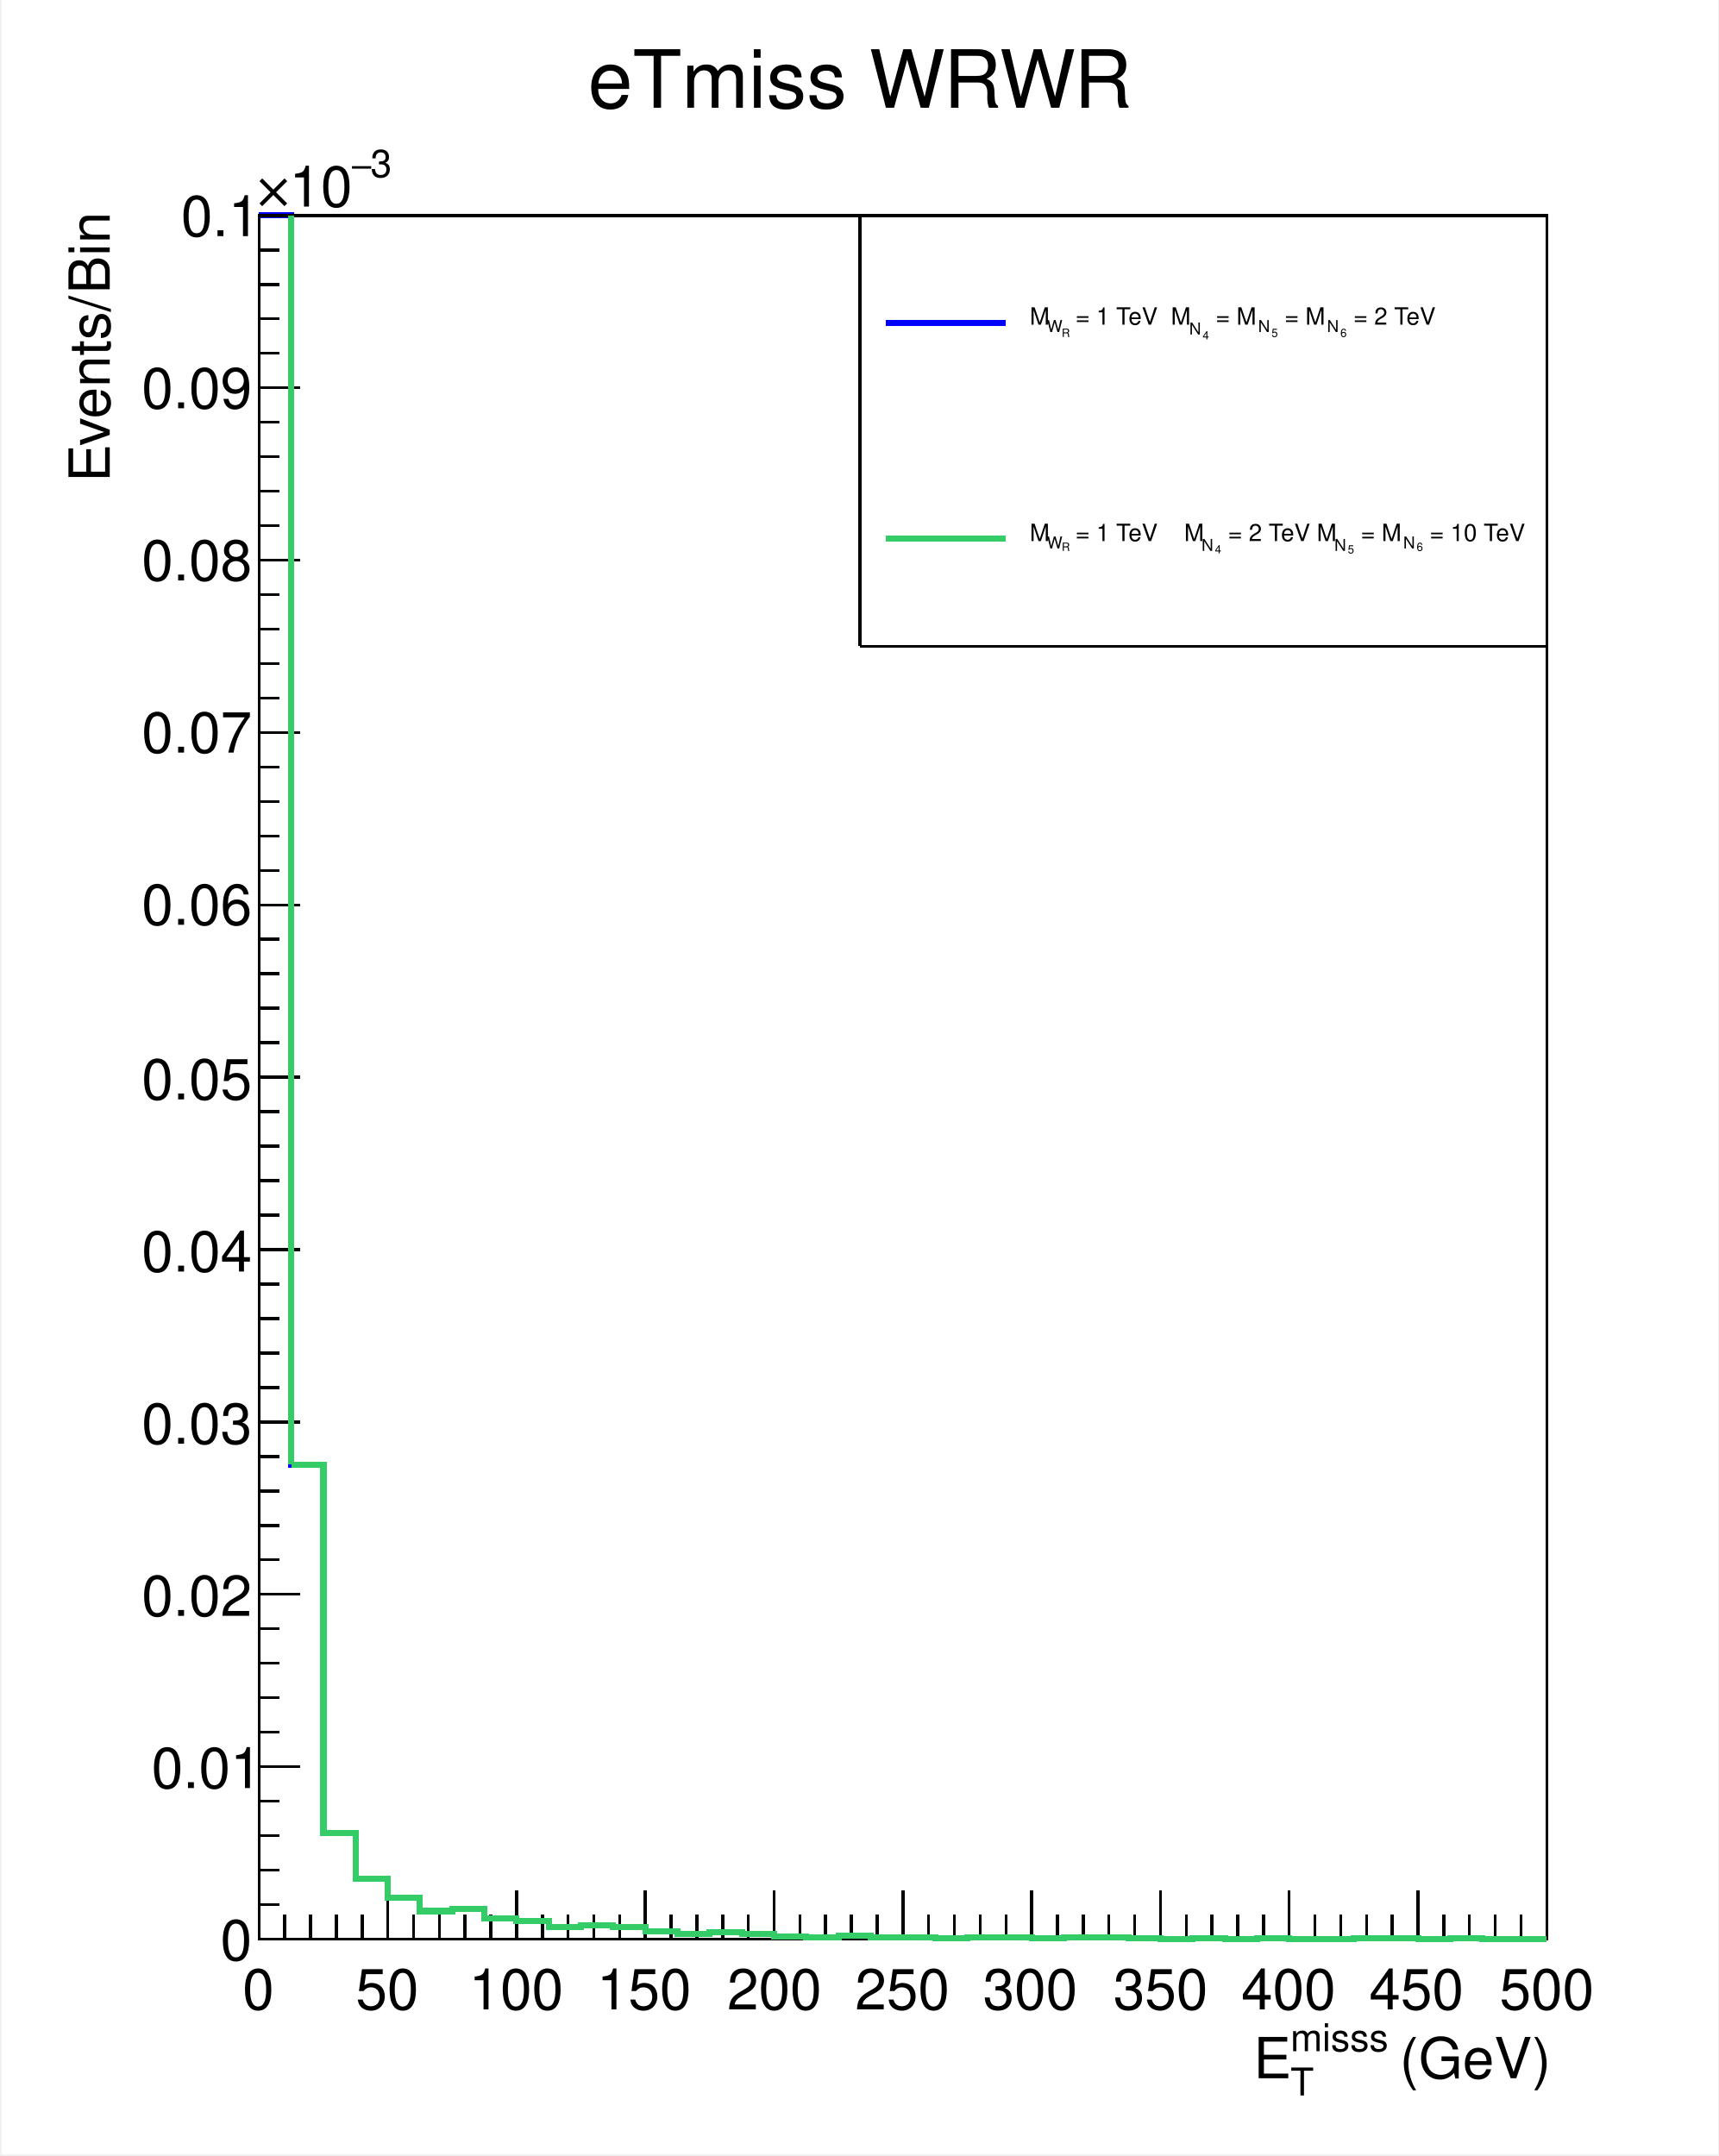
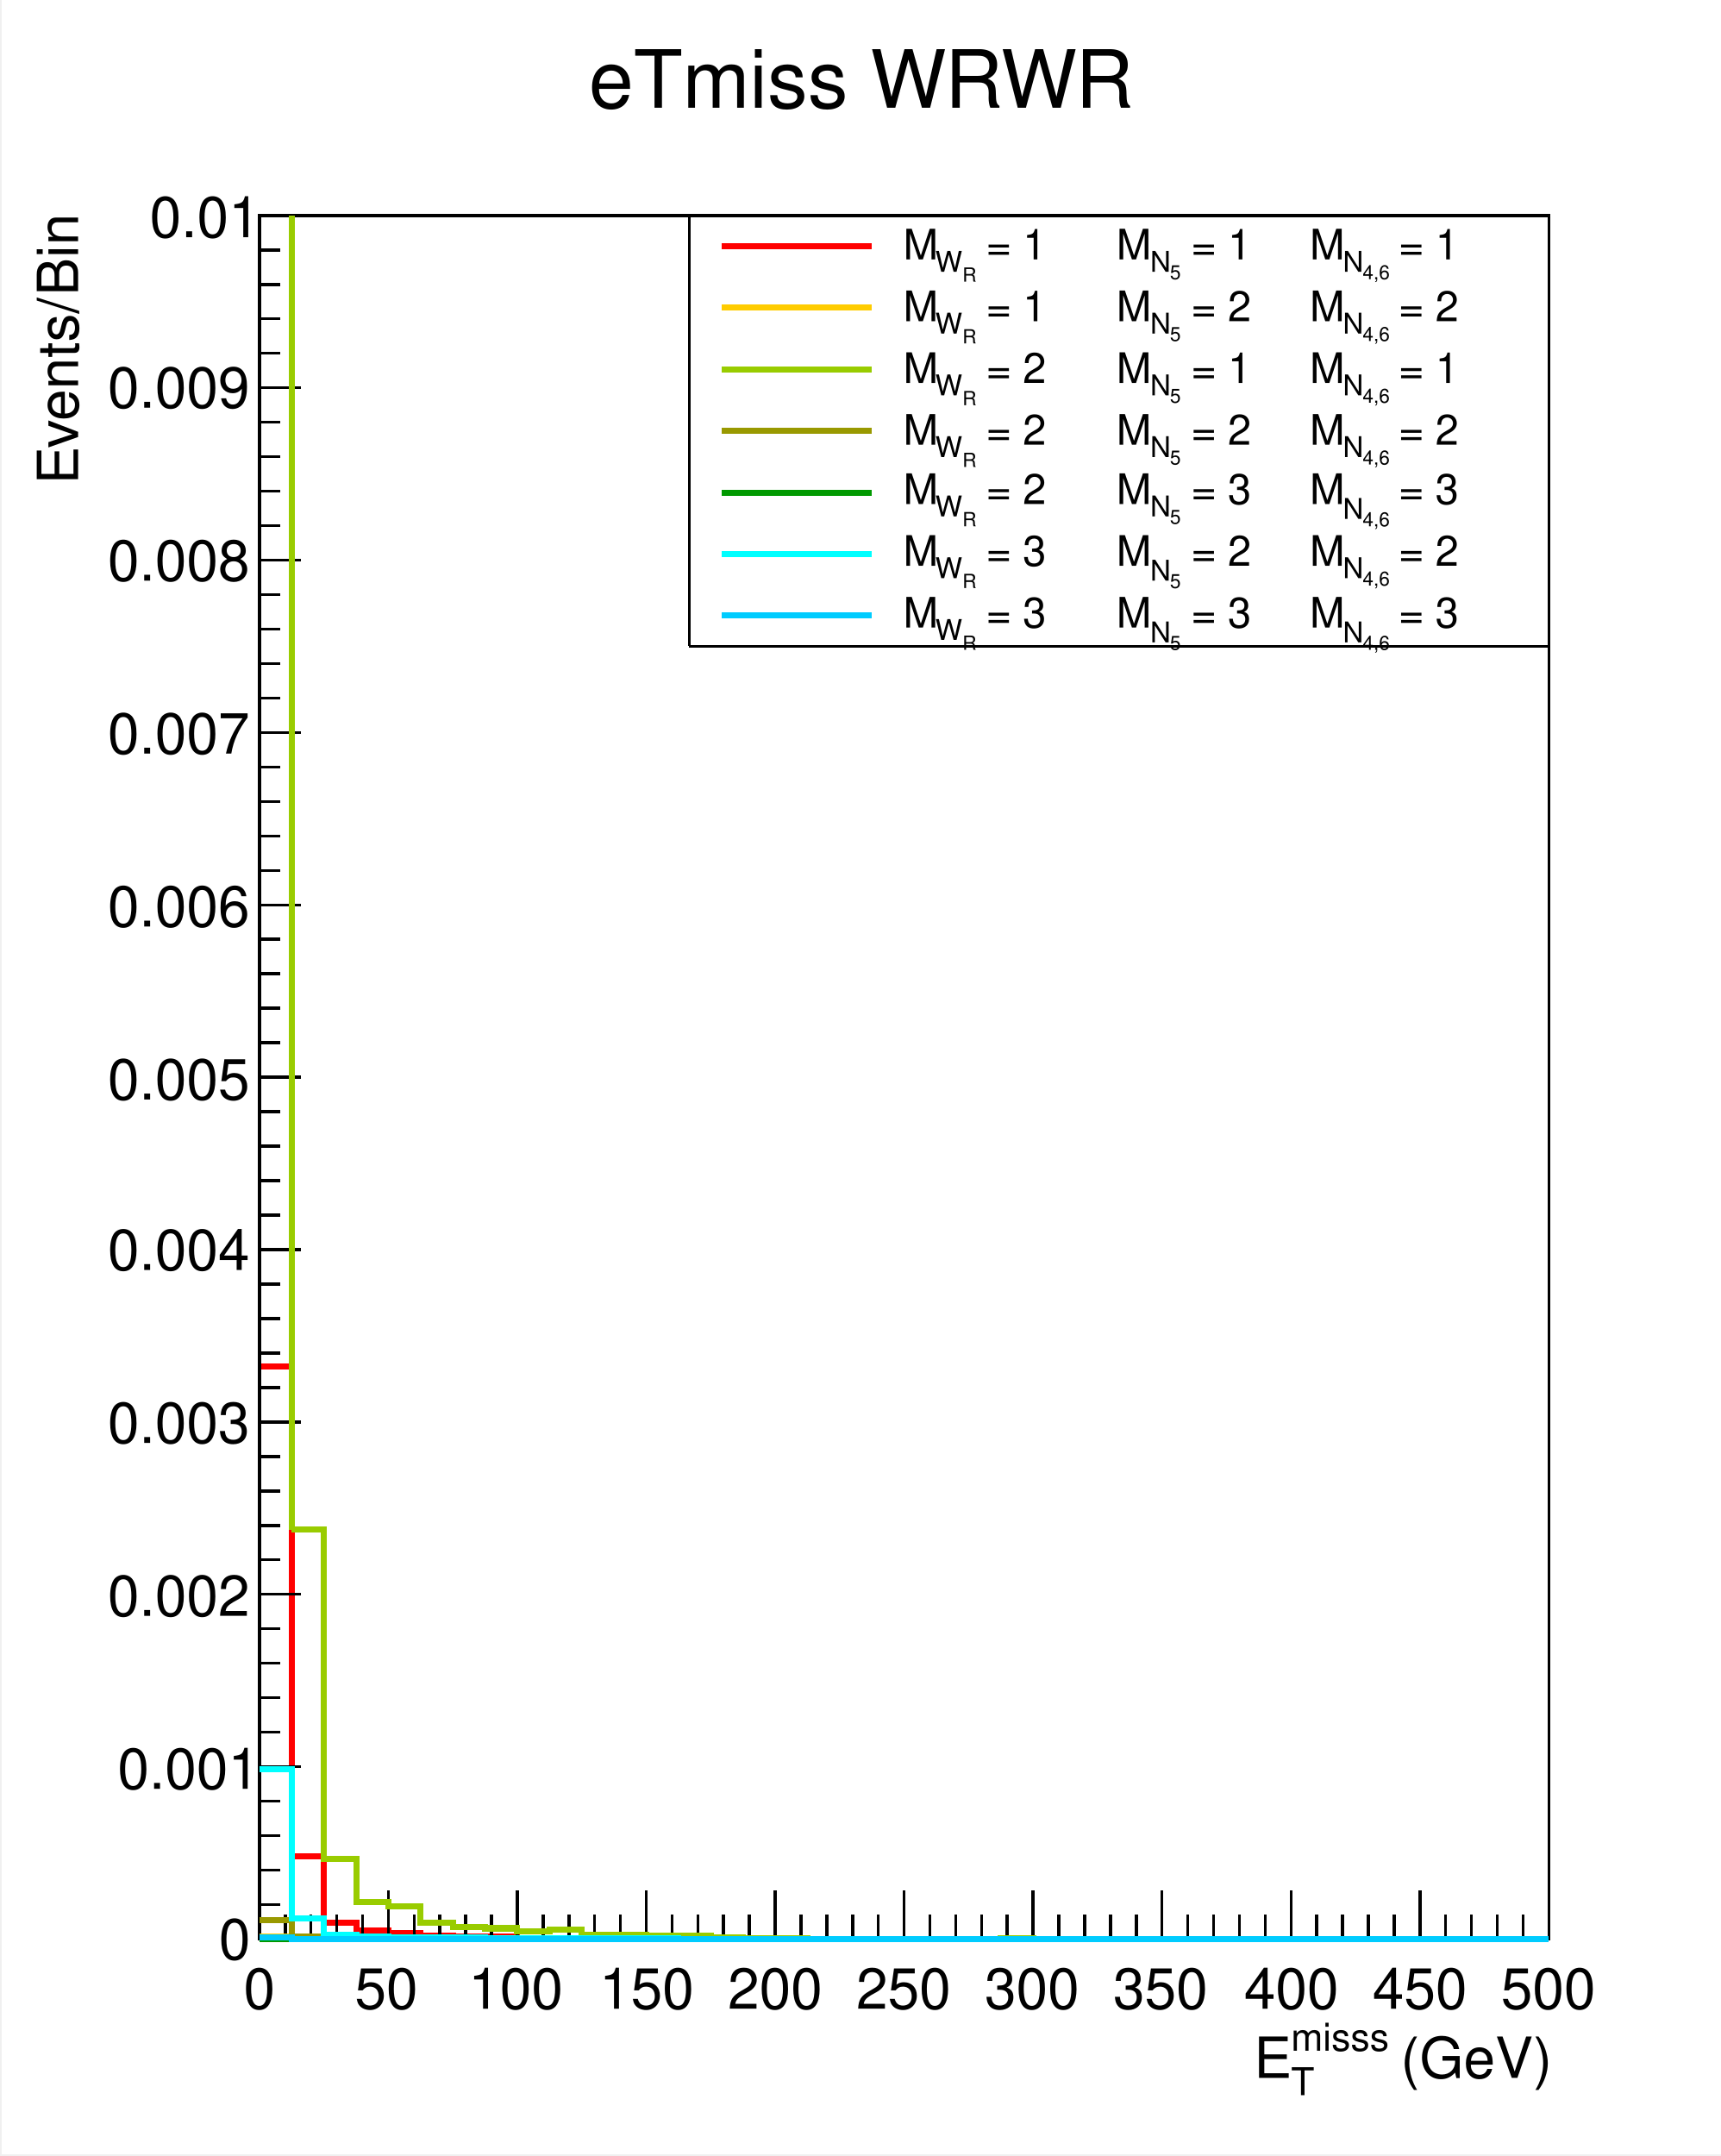
- <svg xmlns="http://www.w3.org/2000/svg" width="567.429" height="712.004" viewBox="0 0 567.429 712.004" shape-rendering="crispEdges">
+ <svg xmlns="http://www.w3.org/2000/svg" width="567.429" height="710.791" viewBox="0 0 567.429 710.791" shape-rendering="crispEdges">
  <defs>
</defs>
-   <rect x="0.5" y="0" width="566.929" height="711.504" fill="white" />
-   <rect x="85.539" y="71.15" width="425.197" height="569.203" fill="white" />
-   <rect x="85.539" y="71.15" width="425.197" height="569.203" fill="none" stroke="black" />
-   <rect x="85.539" y="71.15" width="425.197" height="569.203" fill="white" />
-   <rect x="85.539" y="71.15" width="425.197" height="569.203" fill="none" stroke="black" />
-   <path d="M85.539,71.15h 10.63v 412.48h 10.63v 121.715h 10.63v 14.998h 10.63v 6.445h 10.63v 4.333h 10.63v -0.802h 10.63v 3.16h 10.63v 0.867h 10.63v 2.111h 10.63v -0.757h 10.63v 0.614h 10.63v 1.48h  10.63v 0.902h 10.63v -0.464h 10.63v 0.476h 10.63v 0.765h 10.63v 0.276h 10.63v -0.576h 10.63v 0.576h 10.63v 0.153h 10.63v 0.153h 10.63v -0.155h 10.63v 0.019h 10.63v 0.288h 10.63v  -0.308h 10.63v 0.008h 10.63v 0.301h 10.63v 0.144h 10.63v -0.299h 10.63v 0.299h 10.63v -0.304h 10.63v 0.304h 21.26v -0.152h 10.63v 0.007h 10.63v 0.145h 10.63v -0.156h 10.63v 0.156h  21.26" fill="none" stroke="#0000ff" stroke-width="2" />
-   <path d="M85.539,640.354h 425.197" fill="none" stroke="black" />
-   <path d="M85.539,624.345v 16.009" fill="none" stroke="black" />
-   <path d="M94.043,632.349v 8.004" fill="none" stroke="black" />
-   <path d="M102.547,632.349v 8.004" fill="none" stroke="black" />
-   <path d="M111.051,632.349v 8.004" fill="none" stroke="black" />
-   <path d="M119.555,632.349v 8.004" fill="none" stroke="black" />
-   <path d="M128.059,624.345v 16.009" fill="none" stroke="black" />
-   <path d="M136.563,632.349v 8.004" fill="none" stroke="black" />
-   <path d="M145.067,632.349v 8.004" fill="none" stroke="black" />
-   <path d="M153.571,632.349v 8.004" fill="none" stroke="black" />
-   <path d="M162.075,632.349v 8.004" fill="none" stroke="black" />
-   <path d="M170.579,624.345v 16.009" fill="none" stroke="black" />
-   <path d="M179.083,632.349v 8.004" fill="none" stroke="black" />
-   <path d="M187.587,632.349v 8.004" fill="none" stroke="black" />
-   <path d="M196.091,632.349v 8.004" fill="none" stroke="black" />
-   <path d="M204.594,632.349v 8.004" fill="none" stroke="black" />
-   <path d="M213.098,624.345v 16.009" fill="none" stroke="black" />
-   <path d="M221.602,632.349v 8.004" fill="none" stroke="black" />
-   <path d="M230.106,632.349v 8.004" fill="none" stroke="black" />
-   <path d="M238.61,632.349v 8.004" fill="none" stroke="black" />
-   <path d="M247.114,632.349v 8.004" fill="none" stroke="black" />
-   <path d="M255.618,624.345v 16.009" fill="none" stroke="black" />
-   <path d="M264.122,632.349v 8.004" fill="none" stroke="black" />
-   <path d="M272.626,632.349v 8.004" fill="none" stroke="black" />
-   <path d="M281.13,632.349v 8.004" fill="none" stroke="black" />
-   <path d="M289.634,632.349v 8.004" fill="none" stroke="black" />
-   <path d="M298.138,624.345v 16.009" fill="none" stroke="black" />
-   <path d="M306.642,632.349v 8.004" fill="none" stroke="black" />
-   <path d="M315.146,632.349v 8.004" fill="none" stroke="black" />
-   <path d="M323.65,632.349v 8.004" fill="none" stroke="black" />
-   <path d="M332.154,632.349v 8.004" fill="none" stroke="black" />
-   <path d="M340.657,624.345v 16.009" fill="none" stroke="black" />
-   <path d="M349.161,632.349v 8.004" fill="none" stroke="black" />
-   <path d="M357.665,632.349v 8.004" fill="none" stroke="black" />
-   <path d="M366.169,632.349v 8.004" fill="none" stroke="black" />
-   <path d="M374.673,632.349v 8.004" fill="none" stroke="black" />
-   <path d="M383.177,624.345v 16.009" fill="none" stroke="black" />
-   <path d="M391.681,632.349v 8.004" fill="none" stroke="black" />
-   <path d="M400.185,632.349v 8.004" fill="none" stroke="black" />
-   <path d="M408.689,632.349v 8.004" fill="none" stroke="black" />
-   <path d="M417.193,632.349v 8.004" fill="none" stroke="black" />
-   <path d="M425.697,624.345v 16.009" fill="none" stroke="black" />
-   <path d="M434.201,632.349v 8.004" fill="none" stroke="black" />
-   <path d="M442.705,632.349v 8.004" fill="none" stroke="black" />
-   <path d="M451.209,632.349v 8.004" fill="none" stroke="black" />
-   <path d="M459.713,632.349v 8.004" fill="none" stroke="black" />
-   <path d="M468.217,624.345v 16.009" fill="none" stroke="black" />
-   <path d="M476.72,632.349v 8.004" fill="none" stroke="black" />
-   <path d="M485.224,632.349v 8.004" fill="none" stroke="black" />
-   <path d="M493.728,632.349v 8.004" fill="none" stroke="black" />
-   <path d="M502.232,632.349v 8.004" fill="none" stroke="black" />
-   <path d="M510.736,624.345v 16.009" fill="none" stroke="black" />
-   <text xml:space="preserve" x="80.097" y="663.583" fill="black" font-size="18.704" font-family="Helvetica">0</text>
-   <text xml:space="preserve" x="117.46" y="663.583" fill="black" font-size="18.704" font-family="Helvetica">50</text>
-   <text xml:space="preserve" x="154.822" y="663.583" fill="black" font-size="18.704" font-family="Helvetica">100</text>
-   <text xml:space="preserve" x="197.057" y="663.583" fill="black" font-size="18.704" font-family="Helvetica">150</text>
-   <text xml:space="preserve" x="240.105" y="663.583" fill="black" font-size="18.704" font-family="Helvetica">200</text>
-   <text xml:space="preserve" x="282.34" y="663.583" fill="black" font-size="18.704" font-family="Helvetica">250</text>
-   <text xml:space="preserve" x="324.576" y="663.583" fill="black" font-size="18.704" font-family="Helvetica">300</text>
-   <text xml:space="preserve" x="367.623" y="663.583" fill="black" font-size="18.704" font-family="Helvetica">350</text>
-   <text xml:space="preserve" x="409.859" y="663.583" fill="black" font-size="18.704" font-family="Helvetica">400</text>
-   <text xml:space="preserve" x="452.094" y="663.583" fill="black" font-size="18.704" font-family="Helvetica">450</text>
-   <text xml:space="preserve" x="495.142" y="663.583" fill="black" font-size="18.704" font-family="Helvetica">500</text>
-   <text xml:space="preserve" x="456.967" y="686.325" fill="black" font-size="18.704" font-family="Helvetica"> (GeV)</text>
-   <text xml:space="preserve" x="426.103" y="677.391" fill="black" font-size="12.636" font-family="Helvetica">misss</text>
-   <text xml:space="preserve" x="426.103" y="692.011" fill="black" font-size="12.636" font-family="Helvetica">T</text>
-   <text xml:space="preserve" x="413.92" y="686.325" fill="black" font-size="18.704" font-family="Helvetica">E</text>
-   <path d="M85.539,640.354v -569.203" fill="none" stroke="black" />
-   <path d="M99.146,640.354h -13.606" fill="none" stroke="black" />
-   <path d="M92.343,628.97h -6.803" fill="none" stroke="black" />
-   <path d="M92.343,617.586h -6.803" fill="none" stroke="black" />
-   <path d="M92.343,606.202h -6.803" fill="none" stroke="black" />
-   <path d="M92.343,594.818h -6.803" fill="none" stroke="black" />
-   <path d="M99.146,583.433h -13.606" fill="none" stroke="black" />
-   <path d="M92.343,572.049h -6.803" fill="none" stroke="black" />
-   <path d="M92.343,560.665h -6.803" fill="none" stroke="black" />
-   <path d="M92.343,549.281h -6.803" fill="none" stroke="black" />
-   <path d="M92.343,537.897h -6.803" fill="none" stroke="black" />
-   <path d="M99.146,526.513h -13.606" fill="none" stroke="black" />
-   <path d="M92.343,515.129h -6.803" fill="none" stroke="black" />
-   <path d="M92.343,503.745h -6.803" fill="none" stroke="black" />
-   <path d="M92.343,492.361h -6.803" fill="none" stroke="black" />
-   <path d="M92.343,480.977h -6.803" fill="none" stroke="black" />
-   <path d="M99.146,469.593h -13.606" fill="none" stroke="black" />
-   <path d="M92.343,458.209h -6.803" fill="none" stroke="black" />
-   <path d="M92.343,446.825h -6.803" fill="none" stroke="black" />
-   <path d="M92.343,435.441h -6.803" fill="none" stroke="black" />
-   <path d="M92.343,424.056h -6.803" fill="none" stroke="black" />
-   <path d="M99.146,412.672h -13.606" fill="none" stroke="black" />
-   <path d="M92.343,401.288h -6.803" fill="none" stroke="black" />
-   <path d="M92.343,389.904h -6.803" fill="none" stroke="black" />
-   <path d="M92.343,378.52h -6.803" fill="none" stroke="black" />
-   <path d="M92.343,367.136h -6.803" fill="none" stroke="black" />
-   <path d="M99.146,355.752h -13.606" fill="none" stroke="black" />
-   <path d="M92.343,344.368h -6.803" fill="none" stroke="black" />
-   <path d="M92.343,332.984h -6.803" fill="none" stroke="black" />
-   <path d="M92.343,321.6h -6.803" fill="none" stroke="black" />
-   <path d="M92.343,310.216h -6.803" fill="none" stroke="black" />
-   <path d="M99.146,298.832h -13.606" fill="none" stroke="black" />
-   <path d="M92.343,287.448h -6.803" fill="none" stroke="black" />
-   <path d="M92.343,276.064h -6.803" fill="none" stroke="black" />
-   <path d="M92.343,264.68h -6.803" fill="none" stroke="black" />
-   <path d="M92.343,253.295h -6.803" fill="none" stroke="black" />
-   <path d="M99.146,241.911h -13.606" fill="none" stroke="black" />
-   <path d="M92.343,230.527h -6.803" fill="none" stroke="black" />
-   <path d="M92.343,219.143h -6.803" fill="none" stroke="black" />
-   <path d="M92.343,207.759h -6.803" fill="none" stroke="black" />
-   <path d="M92.343,196.375h -6.803" fill="none" stroke="black" />
-   <path d="M99.146,184.991h -13.606" fill="none" stroke="black" />
-   <path d="M92.343,173.607h -6.803" fill="none" stroke="black" />
-   <path d="M92.343,162.223h -6.803" fill="none" stroke="black" />
-   <path d="M92.343,150.839h -6.803" fill="none" stroke="black" />
-   <path d="M92.343,139.455h -6.803" fill="none" stroke="black" />
-   <path d="M99.146,128.071h -13.606" fill="none" stroke="black" />
-   <path d="M92.343,116.687h -6.803" fill="none" stroke="black" />
-   <path d="M92.343,105.303h -6.803" fill="none" stroke="black" />
-   <path d="M92.343,93.918h -6.803" fill="none" stroke="black" />
-   <path d="M92.343,82.534h -6.803" fill="none" stroke="black" />
-   <path d="M99.146,71.15h -13.606" fill="none" stroke="black" />
-   <path d="M99.146,71.15h -13.606" fill="none" stroke="black" />
-   <text xml:space="preserve" x="72.787" y="647.339" fill="black" font-size="18.704" font-family="Helvetica">0</text>
-   <text xml:space="preserve" x="50.045" y="590.484" fill="black" font-size="18.704" font-family="Helvetica">0.01</text>
-   <text xml:space="preserve" x="46.797" y="533.628" fill="black" font-size="18.704" font-family="Helvetica">0.02</text>
-   <text xml:space="preserve" x="46.797" y="476.773" fill="black" font-size="18.704" font-family="Helvetica">0.03</text>
-   <text xml:space="preserve" x="46.797" y="419.917" fill="black" font-size="18.704" font-family="Helvetica">0.04</text>
-   <text xml:space="preserve" x="46.797" y="363.062" fill="black" font-size="18.704" font-family="Helvetica">0.05</text>
-   <text xml:space="preserve" x="46.797" y="305.395" fill="black" font-size="18.704" font-family="Helvetica">0.06</text>
-   <text xml:space="preserve" x="46.797" y="248.539" fill="black" font-size="18.704" font-family="Helvetica">0.07</text>
-   <text xml:space="preserve" x="46.797" y="191.684" fill="black" font-size="18.704" font-family="Helvetica">0.08</text>
-   <text xml:space="preserve" x="46.797" y="134.828" fill="black" font-size="18.704" font-family="Helvetica">0.09</text>
-   <text xml:space="preserve" x="59.792" y="77.973" fill="black" font-size="18.704" font-family="Helvetica">0.1</text>
-   <text xml:space="preserve" x="122.333" y="58.48" fill="black" font-size="12.636" font-family="Helvetica">3</text>
-   <text xml:space="preserve" x="115.835" y="58.48" fill="black" font-size="12.636" font-family="Times">−</text>
-   <text xml:space="preserve" x="95.53" y="68.226" fill="black" font-size="18.704" font-family="Helvetica">10</text>
-   <text xml:space="preserve" x="84.971" y="68.226" fill="black" font-size="18.704" font-family="Times">×</text>
-   <g transform="rotate(-90,36.2377,159.195)">
-     <text xml:space="preserve" x="36.238" y="159.195" fill="black" font-size="18.704" font-family="Helvetica">Events/Bin</text>
+   <rect x="0.5" y="0" width="566.929" height="710.291" fill="white" />
+   <rect x="85.539" y="71.029" width="425.197" height="568.232" fill="white" />
+   <rect x="85.539" y="71.029" width="425.197" height="568.232" fill="none" stroke="black" />
+   <rect x="85.539" y="71.029" width="425.197" height="568.232" fill="white" />
+   <rect x="85.539" y="71.029" width="425.197" height="568.232" fill="none" stroke="black" />
+   <path d="M85.539,450.536h 10.63v 161.423h 10.63v 22.047h 10.63v 2.532h 10.63v 0.884h 10.63v 0.86h 10.63v 0.072h 10.63v 0.143h 10.63v 0.454h 10.63v -0.024h 10.63v 0.119h 10.63v -0.024h 10.63v  0.167h 10.63v -0.024h 10.63v 0.072h 21.26v -0.048h 10.63v 0.048h 21.26v 0.024h 10.63v -0.024h 21.26v 0.024h 191.339" fill="none" stroke="#ff0000" stroke-width="2" />
+   <path d="M85.539,639.261h 425.197" fill="none" stroke="black" />
+   <path d="M85.539,623.28v 15.982" fill="none" stroke="black" />
+   <path d="M94.043,631.271v 7.991" fill="none" stroke="black" />
+   <path d="M102.547,631.271v 7.991" fill="none" stroke="black" />
+   <path d="M111.051,631.271v 7.991" fill="none" stroke="black" />
+   <path d="M119.555,631.271v 7.991" fill="none" stroke="black" />
+   <path d="M128.059,623.28v 15.982" fill="none" stroke="black" />
+   <path d="M136.563,631.271v 7.991" fill="none" stroke="black" />
+   <path d="M145.067,631.271v 7.991" fill="none" stroke="black" />
+   <path d="M153.571,631.271v 7.991" fill="none" stroke="black" />
+   <path d="M162.075,631.271v 7.991" fill="none" stroke="black" />
+   <path d="M170.579,623.28v 15.982" fill="none" stroke="black" />
+   <path d="M179.083,631.271v 7.991" fill="none" stroke="black" />
+   <path d="M187.587,631.271v 7.991" fill="none" stroke="black" />
+   <path d="M196.091,631.271v 7.991" fill="none" stroke="black" />
+   <path d="M204.594,631.271v 7.991" fill="none" stroke="black" />
+   <path d="M213.098,623.28v 15.982" fill="none" stroke="black" />
+   <path d="M221.602,631.271v 7.991" fill="none" stroke="black" />
+   <path d="M230.106,631.271v 7.991" fill="none" stroke="black" />
+   <path d="M238.61,631.271v 7.991" fill="none" stroke="black" />
+   <path d="M247.114,631.271v 7.991" fill="none" stroke="black" />
+   <path d="M255.618,623.28v 15.982" fill="none" stroke="black" />
+   <path d="M264.122,631.271v 7.991" fill="none" stroke="black" />
+   <path d="M272.626,631.271v 7.991" fill="none" stroke="black" />
+   <path d="M281.13,631.271v 7.991" fill="none" stroke="black" />
+   <path d="M289.634,631.271v 7.991" fill="none" stroke="black" />
+   <path d="M298.138,623.28v 15.982" fill="none" stroke="black" />
+   <path d="M306.642,631.271v 7.991" fill="none" stroke="black" />
+   <path d="M315.146,631.271v 7.991" fill="none" stroke="black" />
+   <path d="M323.65,631.271v 7.991" fill="none" stroke="black" />
+   <path d="M332.154,631.271v 7.991" fill="none" stroke="black" />
+   <path d="M340.657,623.28v 15.982" fill="none" stroke="black" />
+   <path d="M349.161,631.271v 7.991" fill="none" stroke="black" />
+   <path d="M357.665,631.271v 7.991" fill="none" stroke="black" />
+   <path d="M366.169,631.271v 7.991" fill="none" stroke="black" />
+   <path d="M374.673,631.271v 7.991" fill="none" stroke="black" />
+   <path d="M383.177,623.28v 15.982" fill="none" stroke="black" />
+   <path d="M391.681,631.271v 7.991" fill="none" stroke="black" />
+   <path d="M400.185,631.271v 7.991" fill="none" stroke="black" />
+   <path d="M408.689,631.271v 7.991" fill="none" stroke="black" />
+   <path d="M417.193,631.271v 7.991" fill="none" stroke="black" />
+   <path d="M425.697,623.28v 15.982" fill="none" stroke="black" />
+   <path d="M434.201,631.271v 7.991" fill="none" stroke="black" />
+   <path d="M442.705,631.271v 7.991" fill="none" stroke="black" />
+   <path d="M451.209,631.271v 7.991" fill="none" stroke="black" />
+   <path d="M459.713,631.271v 7.991" fill="none" stroke="black" />
+   <path d="M468.217,623.28v 15.982" fill="none" stroke="black" />
+   <path d="M476.72,631.271v 7.991" fill="none" stroke="black" />
+   <path d="M485.224,631.271v 7.991" fill="none" stroke="black" />
+   <path d="M493.728,631.271v 7.991" fill="none" stroke="black" />
+   <path d="M502.232,631.271v 7.991" fill="none" stroke="black" />
+   <path d="M510.736,623.28v 15.982" fill="none" stroke="black" />
+   <text xml:space="preserve" x="80.326" y="662.232" fill="black" font-size="18.704" font-family="Helvetica">0</text>
+   <text xml:space="preserve" x="116.981" y="662.232" fill="black" font-size="18.704" font-family="Helvetica">50</text>
+   <text xml:space="preserve" x="154.451" y="662.232" fill="black" font-size="18.704" font-family="Helvetica">100</text>
+   <text xml:space="preserve" x="197.622" y="662.232" fill="black" font-size="18.704" font-family="Helvetica">150</text>
+   <text xml:space="preserve" x="239.979" y="662.232" fill="black" font-size="18.704" font-family="Helvetica">200</text>
+   <text xml:space="preserve" x="282.335" y="662.232" fill="black" font-size="18.704" font-family="Helvetica">250</text>
+   <text xml:space="preserve" x="324.692" y="662.232" fill="black" font-size="18.704" font-family="Helvetica">300</text>
+   <text xml:space="preserve" x="367.049" y="662.232" fill="black" font-size="18.704" font-family="Helvetica">350</text>
+   <text xml:space="preserve" x="410.22" y="662.232" fill="black" font-size="18.704" font-family="Helvetica">400</text>
+   <text xml:space="preserve" x="452.577" y="662.232" fill="black" font-size="18.704" font-family="Helvetica">450</text>
+   <text xml:space="preserve" x="494.934" y="662.232" fill="black" font-size="18.704" font-family="Helvetica">500</text>
+   <text xml:space="preserve" x="456.65" y="685.039" fill="black" font-size="18.704" font-family="Helvetica"> (GeV)</text>
+   <text xml:space="preserve" x="425.697" y="676.079" fill="black" font-size="12.636" font-family="Helvetica">misss</text>
+   <text xml:space="preserve" x="425.697" y="690.741" fill="black" font-size="12.636" font-family="Helvetica">T</text>
+   <text xml:space="preserve" x="413.479" y="685.039" fill="black" font-size="18.704" font-family="Helvetica">E</text>
+   <path d="M85.539,639.261v -568.232" fill="none" stroke="black" />
+   <path d="M99.146,639.261h -13.606" fill="none" stroke="black" />
+   <path d="M92.343,627.897h -6.803" fill="none" stroke="black" />
+   <path d="M92.343,616.532h -6.803" fill="none" stroke="black" />
+   <path d="M92.343,605.167h -6.803" fill="none" stroke="black" />
+   <path d="M92.343,593.803h -6.803" fill="none" stroke="black" />
+   <path d="M99.146,582.438h -13.606" fill="none" stroke="black" />
+   <path d="M92.343,571.074h -6.803" fill="none" stroke="black" />
+   <path d="M92.343,559.709h -6.803" fill="none" stroke="black" />
+   <path d="M92.343,548.344h -6.803" fill="none" stroke="black" />
+   <path d="M92.343,536.98h -6.803" fill="none" stroke="black" />
+   <path d="M99.146,525.615h -13.606" fill="none" stroke="black" />
+   <path d="M92.343,514.25h -6.803" fill="none" stroke="black" />
+   <path d="M92.343,502.886h -6.803" fill="none" stroke="black" />
+   <path d="M92.343,491.521h -6.803" fill="none" stroke="black" />
+   <path d="M92.343,480.156h -6.803" fill="none" stroke="black" />
+   <path d="M99.146,468.792h -13.606" fill="none" stroke="black" />
+   <path d="M92.343,457.427h -6.803" fill="none" stroke="black" />
+   <path d="M92.343,446.062h -6.803" fill="none" stroke="black" />
+   <path d="M92.343,434.698h -6.803" fill="none" stroke="black" />
+   <path d="M92.343,423.333h -6.803" fill="none" stroke="black" />
+   <path d="M99.146,411.968h -13.606" fill="none" stroke="black" />
+   <path d="M92.343,400.604h -6.803" fill="none" stroke="black" />
+   <path d="M92.343,389.239h -6.803" fill="none" stroke="black" />
+   <path d="M92.343,377.875h -6.803" fill="none" stroke="black" />
+   <path d="M92.343,366.51h -6.803" fill="none" stroke="black" />
+   <path d="M99.146,355.145h -13.606" fill="none" stroke="black" />
+   <path d="M92.343,343.781h -6.803" fill="none" stroke="black" />
+   <path d="M92.343,332.416h -6.803" fill="none" stroke="black" />
+   <path d="M92.343,321.051h -6.803" fill="none" stroke="black" />
+   <path d="M92.343,309.687h -6.803" fill="none" stroke="black" />
+   <path d="M99.146,298.322h -13.606" fill="none" stroke="black" />
+   <path d="M92.343,286.957h -6.803" fill="none" stroke="black" />
+   <path d="M92.343,275.593h -6.803" fill="none" stroke="black" />
+   <path d="M92.343,264.228h -6.803" fill="none" stroke="black" />
+   <path d="M92.343,252.863h -6.803" fill="none" stroke="black" />
+   <path d="M99.146,241.499h -13.606" fill="none" stroke="black" />
+   <path d="M92.343,230.134h -6.803" fill="none" stroke="black" />
+   <path d="M92.343,218.769h -6.803" fill="none" stroke="black" />
+   <path d="M92.343,207.405h -6.803" fill="none" stroke="black" />
+   <path d="M92.343,196.04h -6.803" fill="none" stroke="black" />
+   <path d="M99.146,184.676h -13.606" fill="none" stroke="black" />
+   <path d="M92.343,173.311h -6.803" fill="none" stroke="black" />
+   <path d="M92.343,161.946h -6.803" fill="none" stroke="black" />
+   <path d="M92.343,150.582h -6.803" fill="none" stroke="black" />
+   <path d="M92.343,139.217h -6.803" fill="none" stroke="black" />
+   <path d="M99.146,127.852h -13.606" fill="none" stroke="black" />
+   <path d="M92.343,116.488h -6.803" fill="none" stroke="black" />
+   <path d="M92.343,105.123h -6.803" fill="none" stroke="black" />
+   <path d="M92.343,93.758h -6.803" fill="none" stroke="black" />
+   <path d="M92.343,82.394h -6.803" fill="none" stroke="black" />
+   <path d="M99.146,71.029h -13.606" fill="none" stroke="black" />
+   <path d="M99.146,71.029h -13.606" fill="none" stroke="black" />
+   <text xml:space="preserve" x="72.181" y="645.941" fill="black" font-size="18.704" font-family="Helvetica">0</text>
+   <text xml:space="preserve" x="38.784" y="589.737" fill="black" font-size="18.704" font-family="Helvetica">0.001</text>
+   <text xml:space="preserve" x="35.526" y="532.718" fill="black" font-size="18.704" font-family="Helvetica">0.002</text>
+   <text xml:space="preserve" x="35.526" y="475.699" fill="black" font-size="18.704" font-family="Helvetica">0.003</text>
+   <text xml:space="preserve" x="35.526" y="418.68" fill="black" font-size="18.704" font-family="Helvetica">0.004</text>
+   <text xml:space="preserve" x="35.526" y="362.476" fill="black" font-size="18.704" font-family="Helvetica">0.005</text>
+   <text xml:space="preserve" x="35.526" y="305.457" fill="black" font-size="18.704" font-family="Helvetica">0.006</text>
+   <text xml:space="preserve" x="35.526" y="248.439" fill="black" font-size="18.704" font-family="Helvetica">0.007</text>
+   <text xml:space="preserve" x="35.526" y="191.42" fill="black" font-size="18.704" font-family="Helvetica">0.008</text>
+   <text xml:space="preserve" x="35.526" y="134.401" fill="black" font-size="18.704" font-family="Helvetica">0.009</text>
+   <text xml:space="preserve" x="49.373" y="78.197" fill="black" font-size="18.704" font-family="Helvetica">0.01</text>
+   <g transform="rotate(-90,25.7512,159.652)">
+     <text xml:space="preserve" x="25.751" y="159.652" fill="black" font-size="18.704" font-family="Helvetica">Events/Bin</text>
  </g>
-   <text xml:space="preserve" x="283.965" y="35.575" text-anchor="middle" fill="black" font-size="26.506" font-family="Helvetica">eTmiss WRWR</text>
-   <path d="M96.169,71.15v 412.48" fill="none" stroke="#33cc66" stroke-width="2" />
-   <path d="M96.169,483.63h 10.63v 121.715h 10.63v 14.998h 10.63v 6.445h 10.63v 4.333h 10.63v -0.802h 10.63v 3.16h 10.63v 0.867h 10.63v 2.111h 10.63v -0.757h 10.63v 0.614h 10.63v 1.48h 10.63v 0.902h  10.63v -0.464h 10.63v 0.476h 10.63v 0.765h 10.63v 0.276h 10.63v -0.576h 10.63v 0.576h 10.63v 0.153h 10.63v 0.153h 10.63v -0.155h 10.63v 0.019h 10.63v 0.288h 10.63v -0.308h 10.63v  0.008h 10.63v 0.301h 10.63v 0.144h 10.63v -0.299h 10.63v 0.299h 10.63v -0.304h 10.63v 0.304h 21.26v -0.152h 10.63v 0.007h 10.63v 0.145h 10.63v -0.156h 10.63v 0.156h 21.26" fill="none" stroke="#33cc66" stroke-width="2" />
-   <rect x="283.965" y="71.15" width="226.772" height="142.301" fill="white" />
-   <path d="M283.965,213.451h 226.772" fill="none" stroke="black" />
-   <path d="M510.736,213.451v -142.301" fill="none" stroke="black" />
-   <path d="M510.736,71.15h -226.772" fill="none" stroke="black" />
-   <path d="M283.965,71.15v 142.301" fill="none" stroke="black" />
-   <text xml:space="preserve" x="444.784" y="107.213" fill="black" font-size="7.871" font-family="Helvetica"> = 2 TeV</text>
-   <text xml:space="preserve" x="441.535" y="111.274" fill="black" font-size="3.776" font-family="Helvetica"> 6</text>
-   <text xml:space="preserve" x="436.662" y="109.65" fill="black" font-size="5.414" font-family="Helvetica"> N</text>
-   <text xml:space="preserve" x="422.042" y="107.213" fill="black" font-size="7.871" font-family="Helvetica"> = M</text>
-   <text xml:space="preserve" x="418.793" y="111.274" fill="black" font-size="3.776" font-family="Helvetica"> 5</text>
-   <text xml:space="preserve" x="413.92" y="109.65" fill="black" font-size="5.414" font-family="Helvetica"> N</text>
-   <text xml:space="preserve" x="399.3" y="107.213" fill="black" font-size="7.871" font-family="Helvetica"> = M</text>
-   <text xml:space="preserve" x="396.051" y="112.086" fill="black" font-size="3.776" font-family="Helvetica"> 4</text>
-   <text xml:space="preserve" x="391.178" y="110.462" fill="black" font-size="5.414" font-family="Helvetica"> N</text>
-   <text xml:space="preserve" x="353.003" y="107.213" fill="black" font-size="7.871" font-family="Helvetica"> = 1 TeV  M</text>
-   <text xml:space="preserve" x="350.567" y="111.274" fill="black" font-size="3.776" font-family="Helvetica">R</text>
-   <text xml:space="preserve" x="345.693" y="109.65" fill="black" font-size="5.414" font-family="Helvetica">W</text>
-   <text xml:space="preserve" x="340.008" y="107.213" fill="black" font-size="7.871" font-family="Helvetica">M</text>
-   <path d="M292.469,106.726h 39.685" fill="none" stroke="#0000ff" stroke-width="2" />
-   <text xml:space="preserve" x="469.963" y="178.688" fill="black" font-size="7.871" font-family="Helvetica"> = 10 TeV</text>
-   <text xml:space="preserve" x="466.714" y="181.937" fill="black" font-size="3.776" font-family="Helvetica"> 6</text>
-   <text xml:space="preserve" x="461.841" y="181.125" fill="black" font-size="5.414" font-family="Helvetica"> N</text>
-   <text xml:space="preserve" x="447.221" y="178.688" fill="black" font-size="7.871" font-family="Helvetica"> = M</text>
-   <text xml:space="preserve" x="443.972" y="182.749" fill="black" font-size="3.776" font-family="Helvetica"> 5</text>
-   <text xml:space="preserve" x="439.098" y="181.937" fill="black" font-size="5.414" font-family="Helvetica"> N</text>
-   <text xml:space="preserve" x="403.361" y="178.688" fill="black" font-size="7.871" font-family="Helvetica"> = 2 TeV M</text>
-   <text xml:space="preserve" x="400.112" y="182.749" fill="black" font-size="3.776" font-family="Helvetica"> 4</text>
-   <text xml:space="preserve" x="395.239" y="181.937" fill="black" font-size="5.414" font-family="Helvetica"> N</text>
-   <text xml:space="preserve" x="353.003" y="178.688" fill="black" font-size="7.871" font-family="Helvetica"> = 1 TeV    M</text>
-   <text xml:space="preserve" x="350.567" y="181.937" fill="black" font-size="3.776" font-family="Helvetica">R</text>
-   <text xml:space="preserve" x="345.693" y="181.125" fill="black" font-size="5.414" font-family="Helvetica">W</text>
-   <text xml:space="preserve" x="340.008" y="178.688" fill="black" font-size="7.871" font-family="Helvetica">M</text>
-   <path d="M292.469,177.876h 39.685" fill="none" stroke="#33cc66" stroke-width="2" />
+   <text xml:space="preserve" x="283.965" y="35.514" text-anchor="middle" fill="black" font-size="26.506" font-family="Helvetica">eTmiss WRWR</text>
+   <path d="M85.539,638.397h 10.63v 0.749h 10.63v 0.116h 403.937" fill="none" stroke="#ffcc00" stroke-width="2" />
+   <path d="M96.169,71.029v 433.324" fill="none" stroke="#99cc00" stroke-width="2" />
+   <path d="M96.169,504.353h 10.63v 108.431h 10.63v 14.373h 10.63v 1.261h 10.63v 5.422h 10.63v 1.387h 10.63v 0.504h 10.63v 0.883h 10.63v -0.504h 10.63v 1.639h 21.26v 0.504h 21.26v 0.378h 10.63v 0.504h  10.63v -0.252h 10.63v 0.378h 63.779v -0.252h 10.63v 0.252h 170.079" fill="none" stroke="#99cc00" stroke-width="2" />
+   <path d="M85.539,633.165h 10.63v 5.271h 10.63v 0.664h 10.63v 0.084h 10.63v 0.006h 10.63v 0.071h 372.047" fill="none" stroke="#999900" stroke-width="2" />
+   <path d="M85.539,639.2h 10.63v 0.062h 414.567" fill="none" stroke="#009900" stroke-width="2" />
+   <path d="M85.539,583.263h 10.63v 49.107h 10.63v 5.493h 10.63v 0.494h 10.63v 0.327h 10.63v 0.132h 10.63v -0.042h 10.63v 0.188h 10.63v 0.049h 10.63v 0.042h 21.26v 0.084h 10.63v 0.007h 10.63v  0.028h 10.63v 0.007h 10.63v -0.021h 10.63v 0.104h 255.118" fill="none" stroke="#00ffff" stroke-width="2" />
+   <path d="M85.539,638.828h 10.63v 0.433h 414.567" fill="none" stroke="#00ccff" stroke-width="2" />
+   <rect x="227.272" y="71.029" width="283.465" height="142.058" fill="white" />
+   <path d="M227.272,213.087h 283.465" fill="none" stroke="black" />
+   <path d="M510.736,213.087v -142.058" fill="none" stroke="black" />
+   <path d="M510.736,71.029h -283.465" fill="none" stroke="black" />
+   <path d="M227.272,71.029v 142.058" fill="none" stroke="black" />
+   <text xml:space="preserve" x="457.464" y="85.528" fill="black" font-size="13.874" font-family="Helvetica"> = 1</text>
+   <text xml:space="preserve" x="449.319" y="92.044" fill="black" font-size="6.444" font-family="Helvetica">4,6</text>
+   <text xml:space="preserve" x="442.802" y="89.601" fill="black" font-size="9.416" font-family="Helvetica">N</text>
+   <text xml:space="preserve" x="389.042" y="85.528" fill="black" font-size="13.874" font-family="Helvetica"> = 1     M</text>
+   <text xml:space="preserve" x="385.784" y="92.044" fill="black" font-size="6.444" font-family="Helvetica">5</text>
+   <text xml:space="preserve" x="379.267" y="89.601" fill="black" font-size="9.416" font-family="Helvetica">N</text>
+   <text xml:space="preserve" x="321.434" y="85.528" fill="black" font-size="13.874" font-family="Helvetica"> = 1      M</text>
+   <text xml:space="preserve" x="317.361" y="92.859" fill="black" font-size="6.444" font-family="Helvetica">R</text>
+   <text xml:space="preserve" x="308.401" y="89.601" fill="black" font-size="9.416" font-family="Helvetica">W</text>
+   <text xml:space="preserve" x="297.812" y="85.528" fill="black" font-size="13.874" font-family="Helvetica">M</text>
+   <path d="M237.902,81.176h 49.606" fill="none" stroke="#ff0000" stroke-width="2" />
+   <text xml:space="preserve" x="457.464" y="105.892" fill="black" font-size="13.874" font-family="Helvetica"> = 2</text>
+   <text xml:space="preserve" x="449.319" y="112.408" fill="black" font-size="6.444" font-family="Helvetica">4,6</text>
+   <text xml:space="preserve" x="442.802" y="109.965" fill="black" font-size="9.416" font-family="Helvetica">N</text>
+   <text xml:space="preserve" x="389.042" y="105.892" fill="black" font-size="13.874" font-family="Helvetica"> = 2     M</text>
+   <text xml:space="preserve" x="385.784" y="112.408" fill="black" font-size="6.444" font-family="Helvetica">5</text>
+   <text xml:space="preserve" x="379.267" y="109.965" fill="black" font-size="9.416" font-family="Helvetica">N</text>
+   <text xml:space="preserve" x="321.434" y="105.892" fill="black" font-size="13.874" font-family="Helvetica"> = 1      M</text>
+   <text xml:space="preserve" x="317.361" y="113.223" fill="black" font-size="6.444" font-family="Helvetica">R</text>
+   <text xml:space="preserve" x="308.401" y="109.965" fill="black" font-size="9.416" font-family="Helvetica">W</text>
+   <text xml:space="preserve" x="297.812" y="105.892" fill="black" font-size="13.874" font-family="Helvetica">M</text>
+   <path d="M237.902,101.47h 49.606" fill="none" stroke="#ffcc00" stroke-width="2" />
+   <text xml:space="preserve" x="457.464" y="126.256" fill="black" font-size="13.874" font-family="Helvetica"> = 1</text>
+   <text xml:space="preserve" x="449.319" y="132.772" fill="black" font-size="6.444" font-family="Helvetica">4,6</text>
+   <text xml:space="preserve" x="442.802" y="130.329" fill="black" font-size="9.416" font-family="Helvetica">N</text>
+   <text xml:space="preserve" x="389.042" y="126.256" fill="black" font-size="13.874" font-family="Helvetica"> = 1     M</text>
+   <text xml:space="preserve" x="385.784" y="132.772" fill="black" font-size="6.444" font-family="Helvetica">5</text>
+   <text xml:space="preserve" x="379.267" y="130.329" fill="black" font-size="9.416" font-family="Helvetica">N</text>
+   <text xml:space="preserve" x="321.434" y="126.256" fill="black" font-size="13.874" font-family="Helvetica"> = 2      M</text>
+   <text xml:space="preserve" x="317.361" y="133.587" fill="black" font-size="6.444" font-family="Helvetica">R</text>
+   <text xml:space="preserve" x="308.401" y="130.329" fill="black" font-size="9.416" font-family="Helvetica">W</text>
+   <text xml:space="preserve" x="297.812" y="126.256" fill="black" font-size="13.874" font-family="Helvetica">M</text>
+   <path d="M237.902,121.764h 49.606" fill="none" stroke="#99cc00" stroke-width="2" />
+   <text xml:space="preserve" x="457.464" y="146.62" fill="black" font-size="13.874" font-family="Helvetica"> = 2</text>
+   <text xml:space="preserve" x="449.319" y="153.136" fill="black" font-size="6.444" font-family="Helvetica">4,6</text>
+   <text xml:space="preserve" x="442.802" y="150.692" fill="black" font-size="9.416" font-family="Helvetica">N</text>
+   <text xml:space="preserve" x="389.042" y="146.62" fill="black" font-size="13.874" font-family="Helvetica"> = 2     M</text>
+   <text xml:space="preserve" x="385.784" y="153.136" fill="black" font-size="6.444" font-family="Helvetica">5</text>
+   <text xml:space="preserve" x="379.267" y="150.692" fill="black" font-size="9.416" font-family="Helvetica">N</text>
+   <text xml:space="preserve" x="321.434" y="146.62" fill="black" font-size="13.874" font-family="Helvetica"> = 2      M</text>
+   <text xml:space="preserve" x="317.361" y="153.951" fill="black" font-size="6.444" font-family="Helvetica">R</text>
+   <text xml:space="preserve" x="308.401" y="150.692" fill="black" font-size="9.416" font-family="Helvetica">W</text>
+   <text xml:space="preserve" x="297.812" y="146.62" fill="black" font-size="13.874" font-family="Helvetica">M</text>
+   <path d="M237.902,142.058h 49.606" fill="none" stroke="#999900" stroke-width="2" />
+   <text xml:space="preserve" x="457.464" y="166.169" fill="black" font-size="13.874" font-family="Helvetica"> = 3</text>
+   <text xml:space="preserve" x="449.319" y="173.5" fill="black" font-size="6.444" font-family="Helvetica">4,6</text>
+   <text xml:space="preserve" x="442.802" y="171.056" fill="black" font-size="9.416" font-family="Helvetica">N</text>
+   <text xml:space="preserve" x="389.042" y="166.169" fill="black" font-size="13.874" font-family="Helvetica"> = 3     M</text>
+   <text xml:space="preserve" x="385.784" y="172.685" fill="black" font-size="6.444" font-family="Helvetica">5</text>
+   <text xml:space="preserve" x="379.267" y="170.242" fill="black" font-size="9.416" font-family="Helvetica">N</text>
+   <text xml:space="preserve" x="321.434" y="166.169" fill="black" font-size="13.874" font-family="Helvetica"> = 2      M</text>
+   <text xml:space="preserve" x="317.361" y="173.5" fill="black" font-size="6.444" font-family="Helvetica">R</text>
+   <text xml:space="preserve" x="308.401" y="170.242" fill="black" font-size="9.416" font-family="Helvetica">W</text>
+   <text xml:space="preserve" x="297.812" y="166.169" fill="black" font-size="13.874" font-family="Helvetica">M</text>
+   <path d="M237.902,162.352h 49.606" fill="none" stroke="#009900" stroke-width="2" />
+   <text xml:space="preserve" x="457.464" y="186.533" fill="black" font-size="13.874" font-family="Helvetica"> = 2</text>
+   <text xml:space="preserve" x="449.319" y="193.049" fill="black" font-size="6.444" font-family="Helvetica">4,6</text>
+   <text xml:space="preserve" x="442.802" y="190.605" fill="black" font-size="9.416" font-family="Helvetica">N</text>
+   <text xml:space="preserve" x="389.042" y="186.533" fill="black" font-size="13.874" font-family="Helvetica"> = 2     M</text>
+   <text xml:space="preserve" x="385.784" y="193.864" fill="black" font-size="6.444" font-family="Helvetica">5</text>
+   <text xml:space="preserve" x="379.267" y="191.42" fill="black" font-size="9.416" font-family="Helvetica">N</text>
+   <text xml:space="preserve" x="321.434" y="186.533" fill="black" font-size="13.874" font-family="Helvetica"> = 3      M</text>
+   <text xml:space="preserve" x="317.361" y="193.864" fill="black" font-size="6.444" font-family="Helvetica">R</text>
+   <text xml:space="preserve" x="308.401" y="190.605" fill="black" font-size="9.416" font-family="Helvetica">W</text>
+   <text xml:space="preserve" x="297.812" y="186.533" fill="black" font-size="13.874" font-family="Helvetica">M</text>
+   <path d="M237.902,182.646h 49.606" fill="none" stroke="#00ffff" stroke-width="2" />
+   <text xml:space="preserve" x="457.464" y="206.897" fill="black" font-size="13.874" font-family="Helvetica"> = 3</text>
+   <text xml:space="preserve" x="449.319" y="214.228" fill="black" font-size="6.444" font-family="Helvetica">4,6</text>
+   <text xml:space="preserve" x="442.802" y="211.784" fill="black" font-size="9.416" font-family="Helvetica">N</text>
+   <text xml:space="preserve" x="389.042" y="206.897" fill="black" font-size="13.874" font-family="Helvetica"> = 3     M</text>
+   <text xml:space="preserve" x="385.784" y="214.228" fill="black" font-size="6.444" font-family="Helvetica">5</text>
+   <text xml:space="preserve" x="379.267" y="211.784" fill="black" font-size="9.416" font-family="Helvetica">N</text>
+   <text xml:space="preserve" x="321.434" y="206.897" fill="black" font-size="13.874" font-family="Helvetica"> = 3      M</text>
+   <text xml:space="preserve" x="317.361" y="214.228" fill="black" font-size="6.444" font-family="Helvetica">R</text>
+   <text xml:space="preserve" x="308.401" y="210.969" fill="black" font-size="9.416" font-family="Helvetica">W</text>
+   <text xml:space="preserve" x="297.812" y="206.897" fill="black" font-size="13.874" font-family="Helvetica">M</text>
+   <path d="M237.902,202.94h 49.606" fill="none" stroke="#00ccff" stroke-width="2" />
</svg>
